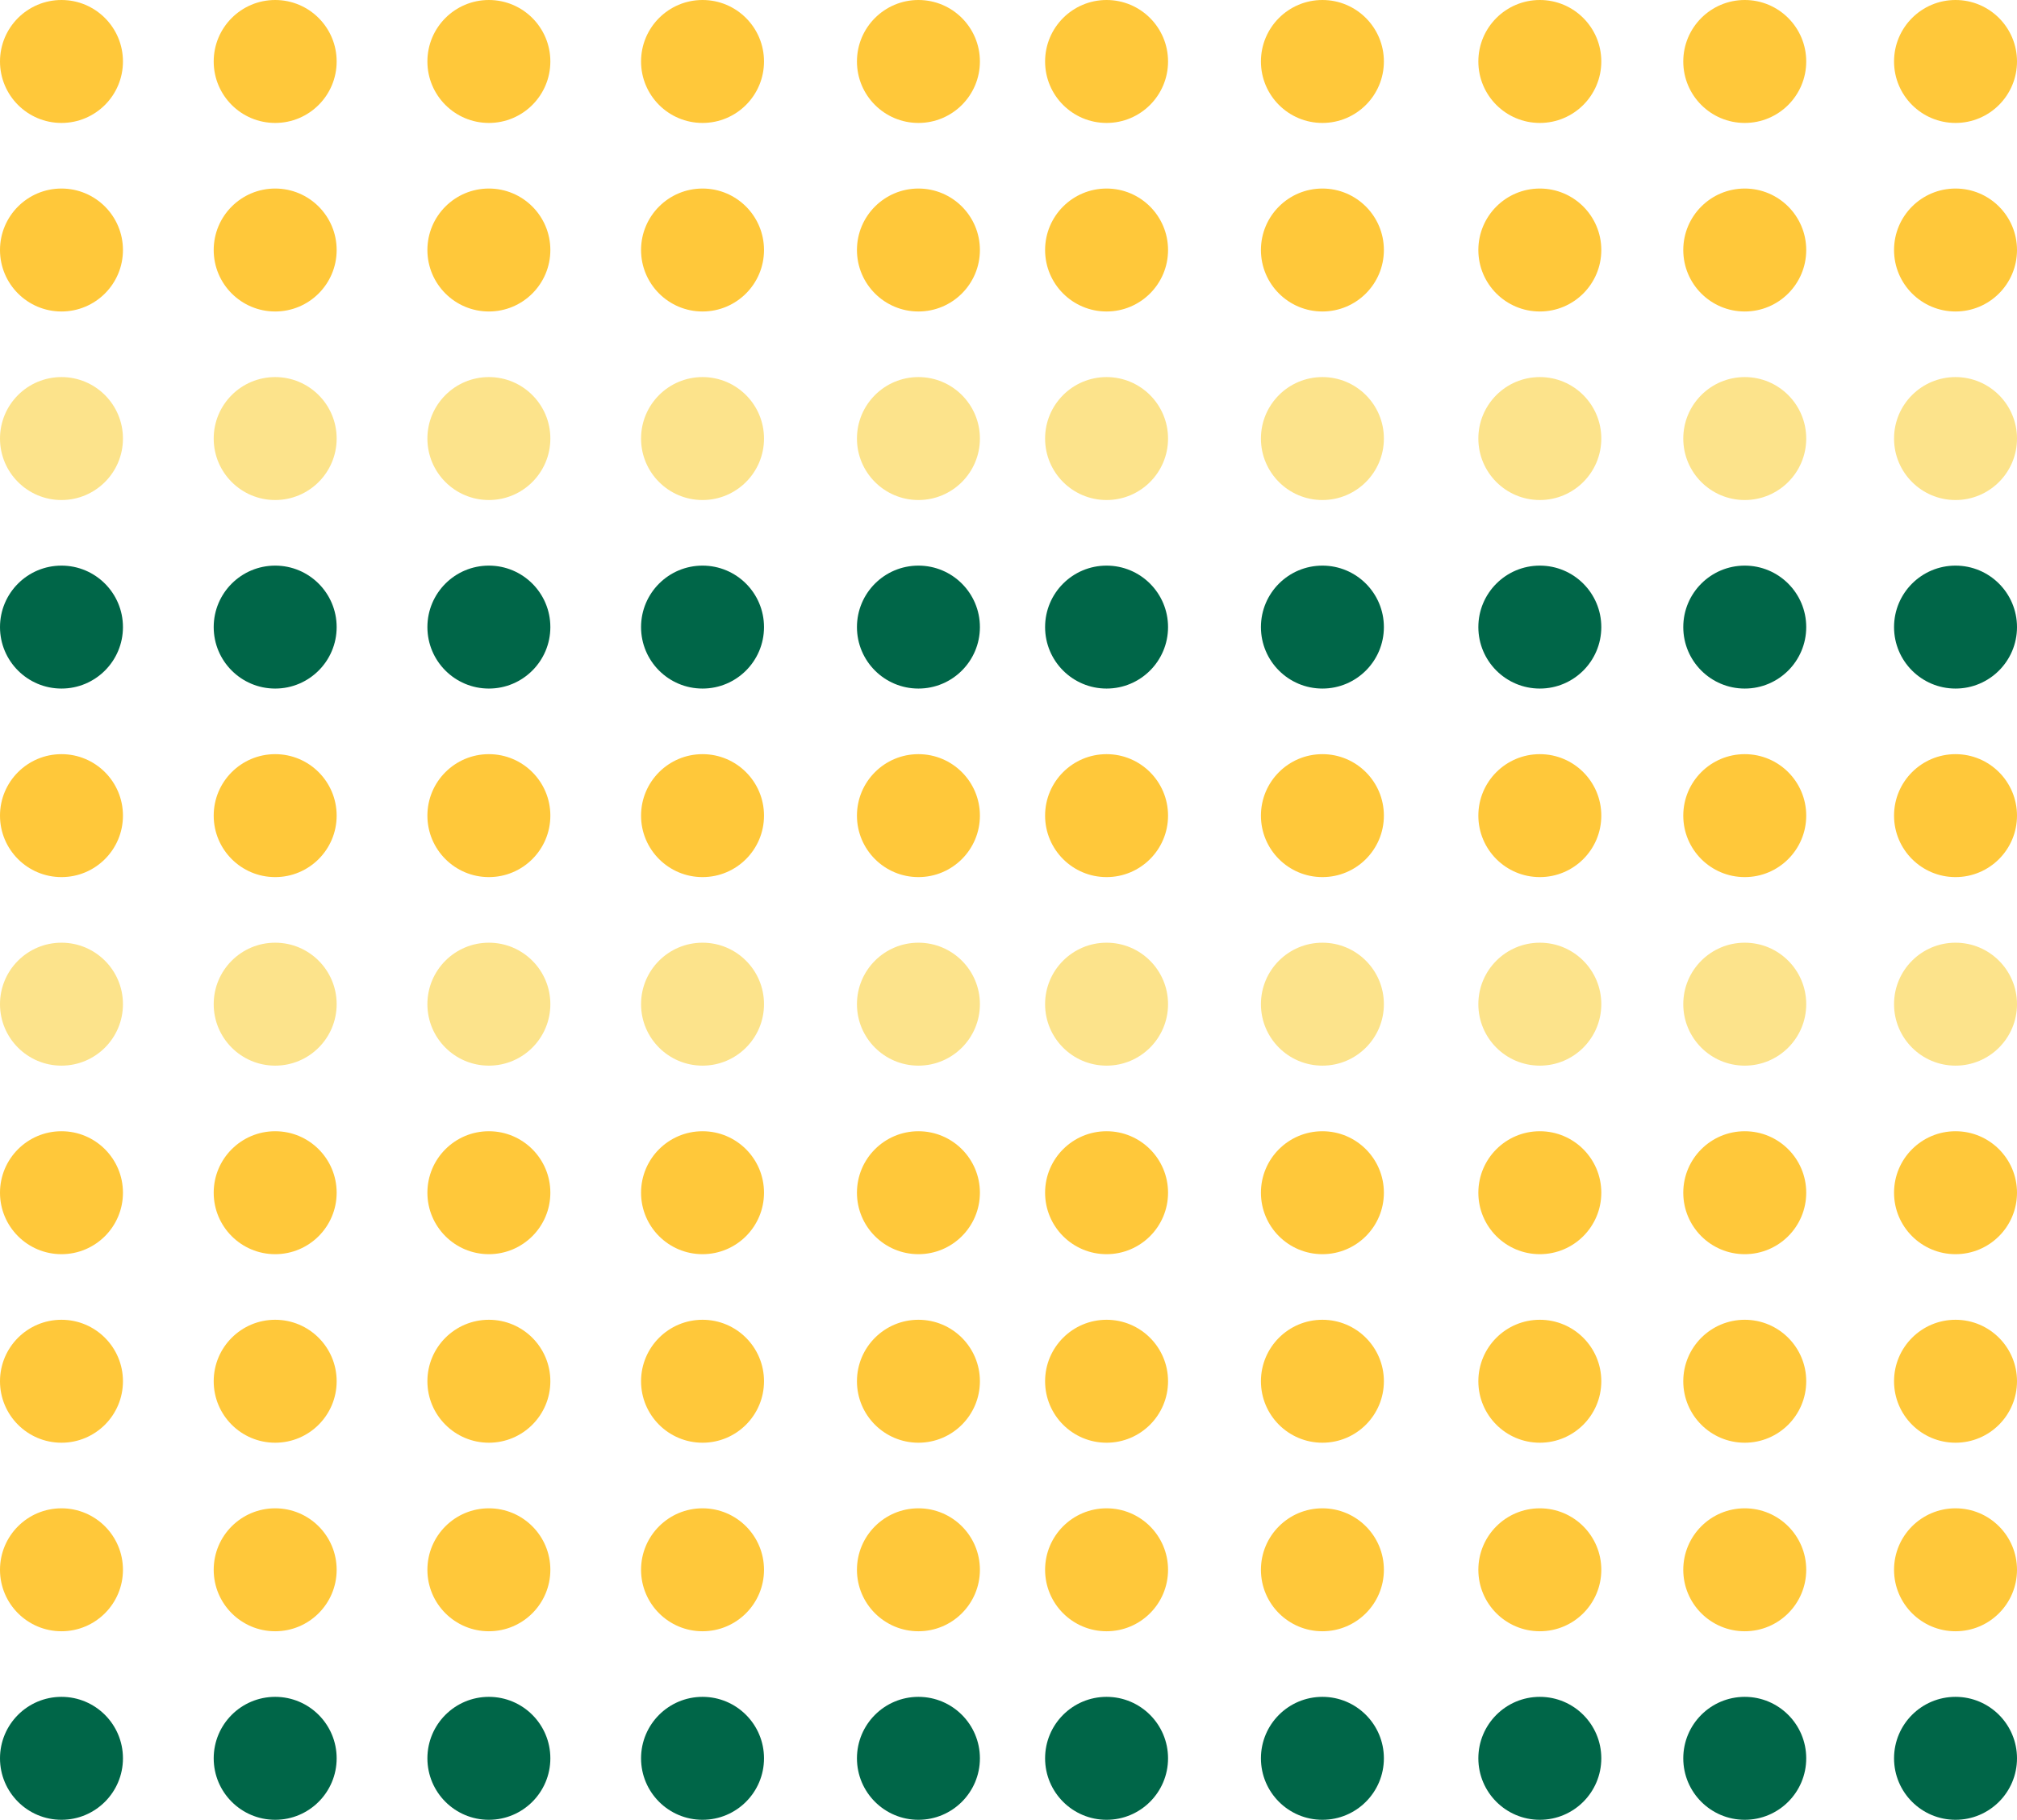
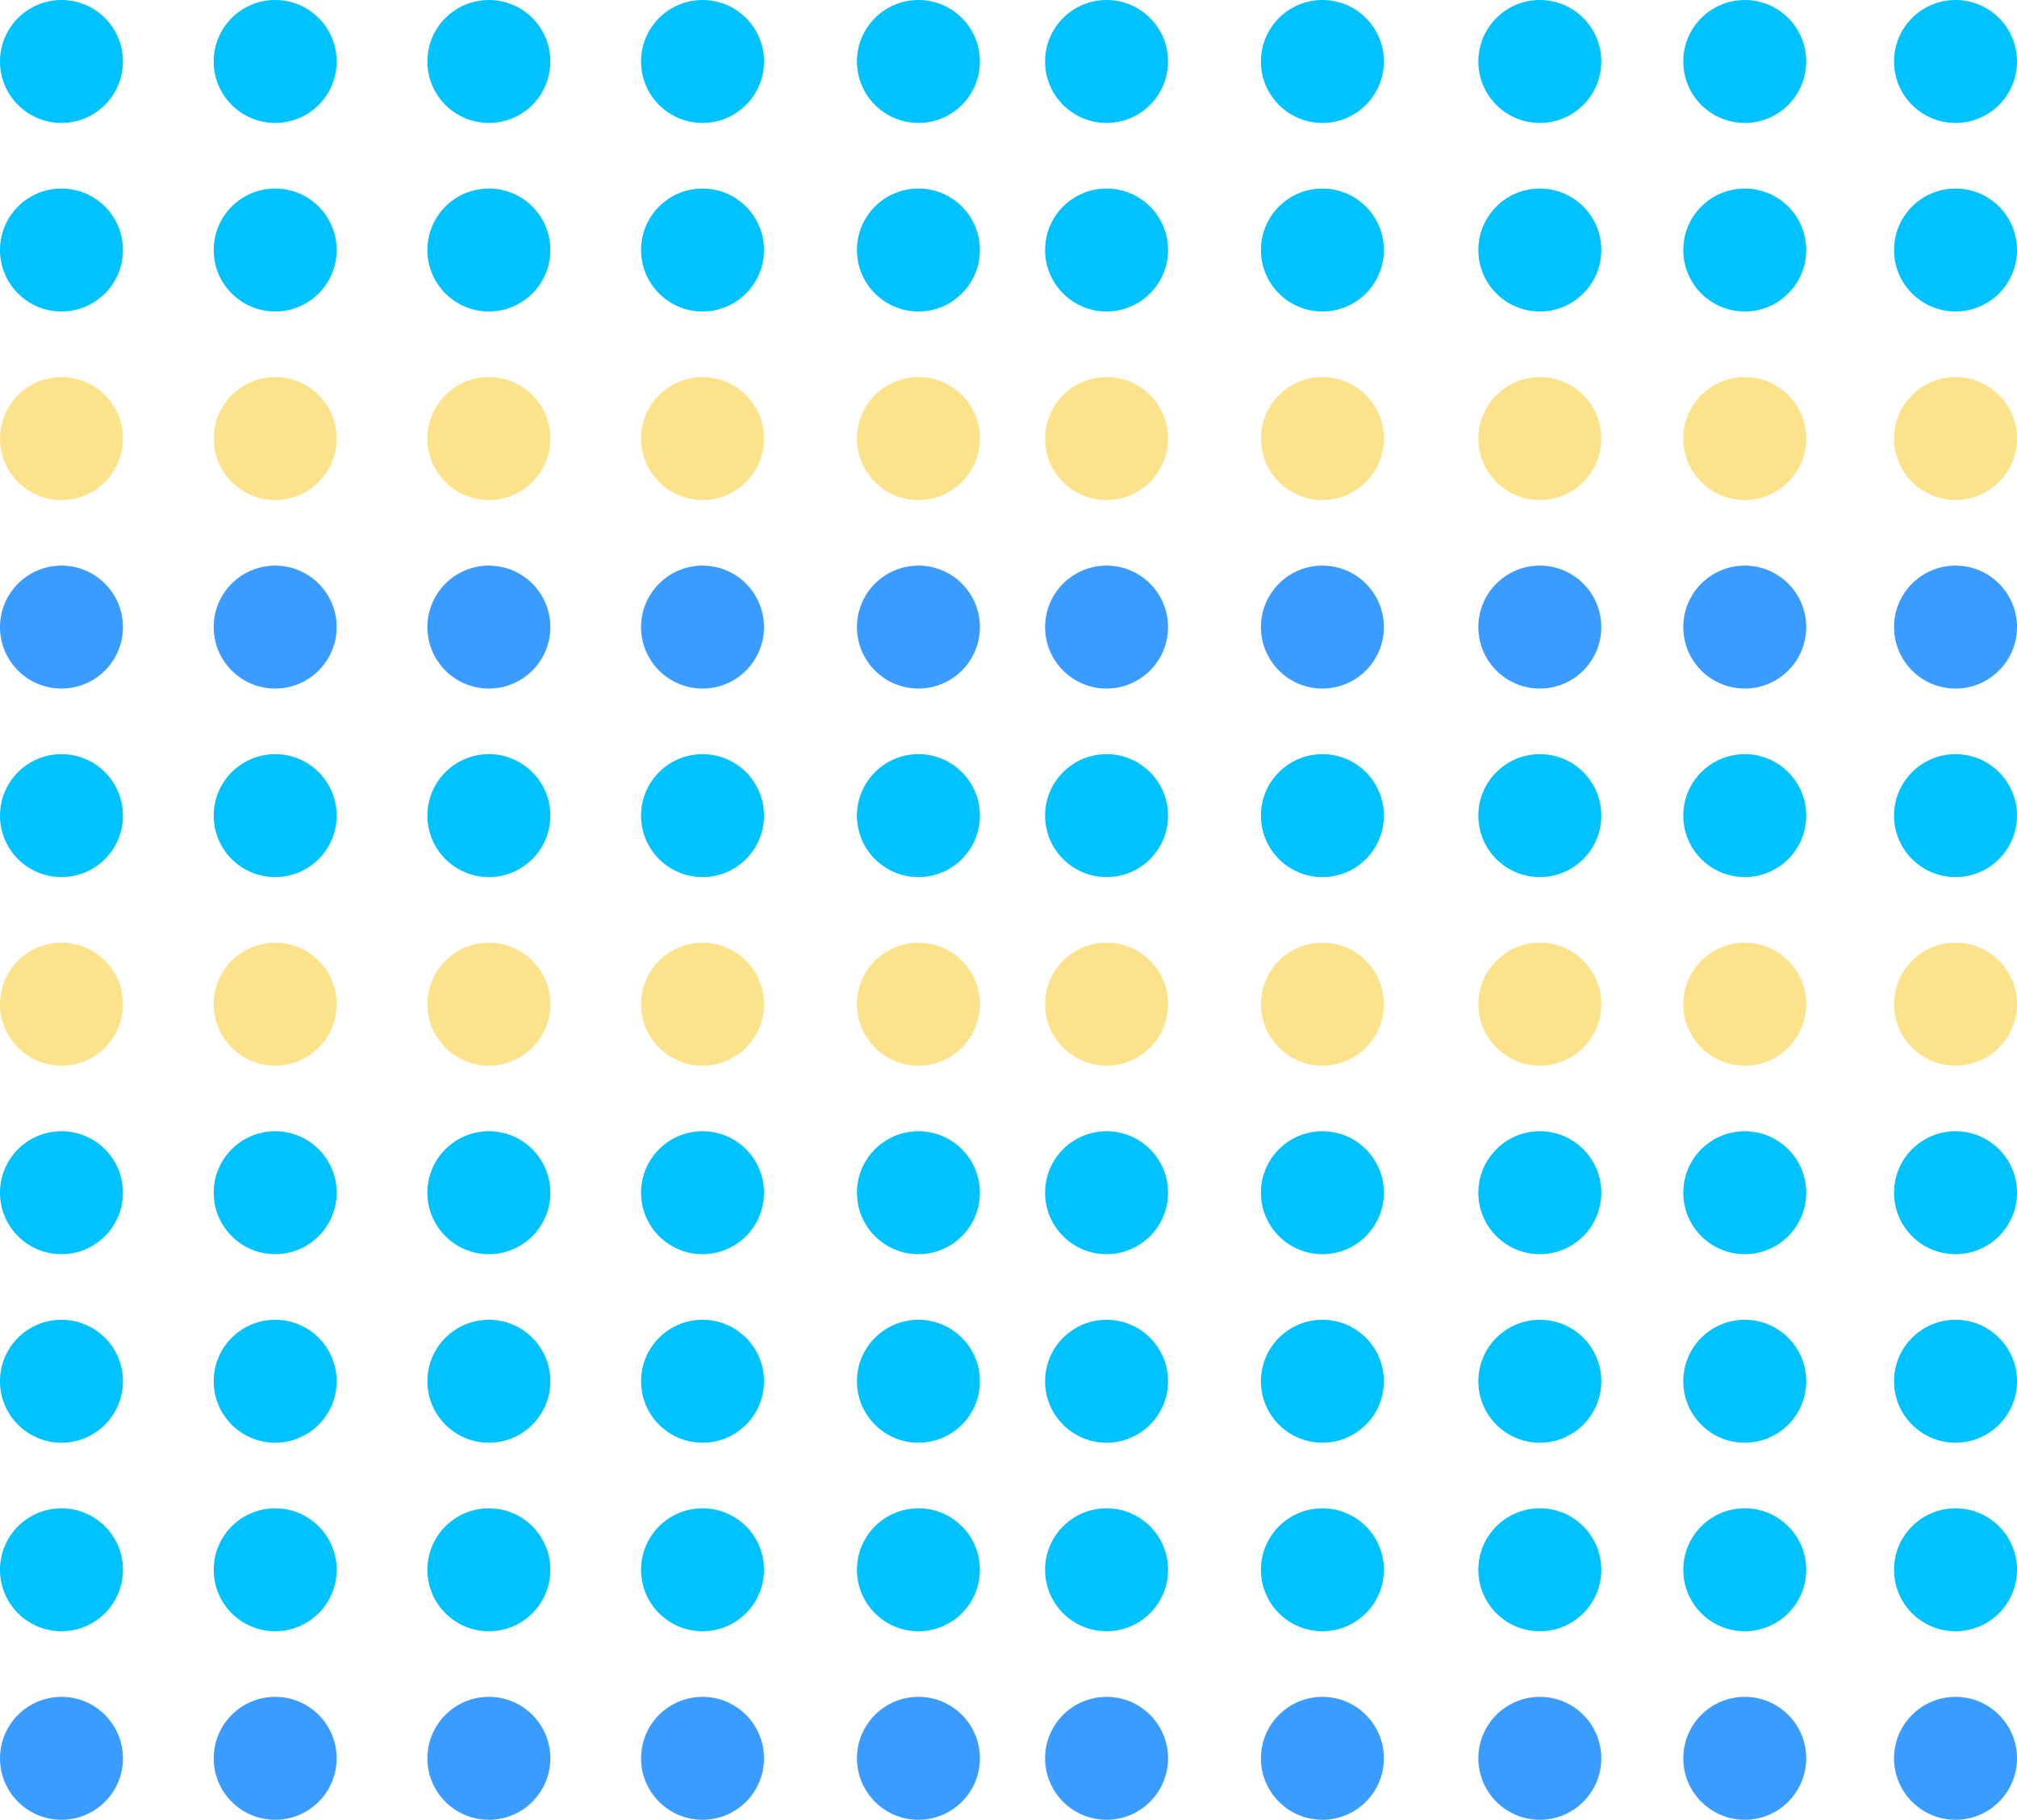
<svg xmlns="http://www.w3.org/2000/svg" xml:space="preserve" width="158.75mm" height="143.24mm" version="1.1" style="shape-rendering:geometricPrecision; text-rendering:geometricPrecision; image-rendering:optimizeQuality; fill-rule:evenodd; clip-rule:evenodd" viewBox="0 0 15875.04 14324.02">
  <defs>
    <style type="text/css">
   
    .fil5 {fill:#fce38b}
-     .fil7 {fill:#006648}
-     .fil4 {fill:#FFC83A}
-     .fil1 {fill:#FFC83A}
-     .fil0 {fill:#FFC83A}
-     .fil6 {fill:#FFC83A}
+     .fil7 {fill:#3B9CFF}
+     .fil4 {fill:#00C2FF}
+     .fil1 {fill:#00C2FF}
+     .fil0 {fill:#00C2FF}
+     .fil6 {fill:#00C2FF}
    .fil2 {fill:#fce38b}
-     .fil3 {fill:#006648}
+     .fil3 {fill:#3B9CFF}
   
  </style>
  </defs>
  <g id="Layer_x0020_1">
    <g id="_1608160534512">
      <circle class="fil0" cx="483.86" cy="483.86" r="483.87" />
      <circle class="fil1" cx="483.86" cy="1967.89" r="483.87" />
      <circle class="fil2" cx="483.86" cy="3451.93" r="483.87" />
      <circle class="fil3" cx="483.86" cy="4935.96" r="483.87" />
      <circle class="fil4" cx="483.86" cy="6419.99" r="483.87" />
      <circle class="fil5" cx="483.86" cy="7904.02" r="483.87" />
      <circle class="fil6" cx="483.86" cy="9388.06" r="483.87" />
      <circle class="fil0" cx="483.86" cy="10872.09" r="483.87" />
      <circle class="fil1" cx="483.86" cy="12356.12" r="483.87" />
      <circle class="fil7" cx="483.86" cy="13840.15" r="483.87" />
      <circle class="fil0" cx="2165.82" cy="483.86" r="483.87" />
      <circle class="fil1" cx="2165.82" cy="1967.89" r="483.87" />
      <circle class="fil2" cx="2165.82" cy="3451.93" r="483.87" />
      <circle class="fil3" cx="2165.82" cy="4935.96" r="483.87" />
      <circle class="fil4" cx="2165.82" cy="6419.99" r="483.87" />
      <circle class="fil5" cx="2165.82" cy="7904.02" r="483.87" />
      <circle class="fil6" cx="2165.82" cy="9388.06" r="483.87" />
      <circle class="fil0" cx="2165.82" cy="10872.09" r="483.87" />
      <circle class="fil1" cx="2165.82" cy="12356.12" r="483.87" />
      <circle class="fil7" cx="2165.82" cy="13840.15" r="483.87" />
      <circle class="fil0" cx="3847.77" cy="483.86" r="483.87" />
      <circle class="fil1" cx="3847.77" cy="1967.89" r="483.87" />
      <circle class="fil2" cx="3847.77" cy="3451.93" r="483.87" />
      <circle class="fil3" cx="3847.77" cy="4935.96" r="483.87" />
      <circle class="fil4" cx="3847.77" cy="6419.99" r="483.87" />
      <circle class="fil5" cx="3847.77" cy="7904.02" r="483.87" />
      <circle class="fil6" cx="3847.77" cy="9388.06" r="483.87" />
      <circle class="fil0" cx="3847.77" cy="10872.09" r="483.87" />
      <circle class="fil1" cx="3847.77" cy="12356.12" r="483.87" />
      <circle class="fil7" cx="3847.77" cy="13840.15" r="483.87" />
      <circle class="fil0" cx="5529.38" cy="483.86" r="483.87" />
      <circle class="fil1" cx="5529.38" cy="1967.89" r="483.87" />
      <circle class="fil2" cx="5529.38" cy="3451.93" r="483.87" />
      <circle class="fil3" cx="5529.38" cy="4935.96" r="483.87" />
      <circle class="fil4" cx="5529.38" cy="6419.99" r="483.87" />
      <circle class="fil5" cx="5529.38" cy="7904.02" r="483.87" />
      <circle class="fil6" cx="5529.38" cy="9388.06" r="483.87" />
      <circle class="fil0" cx="5529.38" cy="10872.09" r="483.87" />
      <circle class="fil1" cx="5529.38" cy="12356.12" r="483.87" />
      <circle class="fil7" cx="5529.38" cy="13840.15" r="483.87" />
      <circle class="fil0" cx="7228.61" cy="483.86" r="483.87" />
      <circle class="fil1" cx="7228.61" cy="1967.89" r="483.87" />
      <circle class="fil2" cx="7228.61" cy="3451.93" r="483.87" />
      <circle class="fil3" cx="7228.61" cy="4935.96" r="483.87" />
      <circle class="fil4" cx="7228.61" cy="6419.99" r="483.87" />
      <circle class="fil5" cx="7228.61" cy="7904.02" r="483.87" />
      <circle class="fil6" cx="7228.61" cy="9388.06" r="483.87" />
      <circle class="fil0" cx="7228.61" cy="10872.09" r="483.87" />
      <circle class="fil1" cx="7228.61" cy="12356.12" r="483.87" />
      <circle class="fil7" cx="7228.61" cy="13840.15" r="483.87" />
      <circle class="fil0" cx="8709.4" cy="483.86" r="483.87" />
      <circle class="fil1" cx="8709.4" cy="1967.89" r="483.87" />
      <circle class="fil2" cx="8709.4" cy="3451.93" r="483.87" />
      <circle class="fil3" cx="8709.4" cy="4935.96" r="483.87" />
      <circle class="fil4" cx="8709.4" cy="6419.99" r="483.87" />
      <circle class="fil5" cx="8709.4" cy="7904.02" r="483.87" />
      <circle class="fil6" cx="8709.4" cy="9388.06" r="483.87" />
      <circle class="fil0" cx="8709.4" cy="10872.09" r="483.87" />
      <circle class="fil1" cx="8709.4" cy="12356.12" r="483.87" />
      <circle class="fil7" cx="8709.4" cy="13840.15" r="483.87" />
      <circle class="fil0" cx="10408.18" cy="483.86" r="483.87" />
      <circle class="fil1" cx="10408.18" cy="1967.89" r="483.87" />
      <circle class="fil2" cx="10408.18" cy="3451.93" r="483.87" />
      <circle class="fil3" cx="10408.18" cy="4935.96" r="483.87" />
      <circle class="fil4" cx="10408.18" cy="6419.99" r="483.87" />
      <circle class="fil5" cx="10408.18" cy="7904.02" r="483.87" />
      <circle class="fil6" cx="10408.18" cy="9388.06" r="483.87" />
      <circle class="fil0" cx="10408.18" cy="10872.09" r="483.87" />
      <circle class="fil1" cx="10408.18" cy="12356.12" r="483.87" />
      <circle class="fil7" cx="10408.18" cy="13840.15" r="483.87" />
      <circle class="fil0" cx="12119.4" cy="483.86" r="483.87" />
      <circle class="fil1" cx="12119.4" cy="1967.89" r="483.87" />
      <circle class="fil2" cx="12119.4" cy="3451.93" r="483.87" />
      <circle class="fil3" cx="12119.4" cy="4935.96" r="483.87" />
      <circle class="fil4" cx="12119.4" cy="6419.99" r="483.87" />
      <circle class="fil5" cx="12119.4" cy="7904.02" r="483.87" />
      <circle class="fil6" cx="12119.4" cy="9388.06" r="483.87" />
      <circle class="fil0" cx="12119.4" cy="10872.09" r="483.87" />
      <circle class="fil1" cx="12119.4" cy="12356.12" r="483.87" />
      <circle class="fil7" cx="12119.4" cy="13840.15" r="483.87" />
      <circle class="fil0" cx="13732.28" cy="483.86" r="483.87" />
      <circle class="fil1" cx="13732.28" cy="1967.89" r="483.87" />
      <circle class="fil2" cx="13732.28" cy="3451.93" r="483.87" />
      <circle class="fil3" cx="13732.28" cy="4935.96" r="483.87" />
      <circle class="fil4" cx="13732.28" cy="6419.99" r="483.87" />
      <circle class="fil5" cx="13732.28" cy="7904.02" r="483.87" />
      <circle class="fil6" cx="13732.28" cy="9388.06" r="483.87" />
      <circle class="fil0" cx="13732.28" cy="10872.09" r="483.87" />
      <circle class="fil1" cx="13732.28" cy="12356.12" r="483.87" />
      <circle class="fil7" cx="13732.28" cy="13840.15" r="483.87" />
      <circle class="fil0" cx="15391.17" cy="483.86" r="483.87" />
      <circle class="fil1" cx="15391.17" cy="1967.89" r="483.87" />
      <circle class="fil2" cx="15391.17" cy="3451.93" r="483.87" />
      <circle class="fil3" cx="15391.17" cy="4935.96" r="483.87" />
      <circle class="fil4" cx="15391.17" cy="6419.99" r="483.87" />
      <circle class="fil5" cx="15391.17" cy="7904.02" r="483.87" />
      <circle class="fil6" cx="15391.17" cy="9388.06" r="483.87" />
      <circle class="fil0" cx="15391.17" cy="10872.09" r="483.87" />
      <circle class="fil1" cx="15391.17" cy="12356.12" r="483.87" />
      <circle class="fil7" cx="15391.17" cy="13840.15" r="483.87" />
    </g>
  </g>
</svg>
